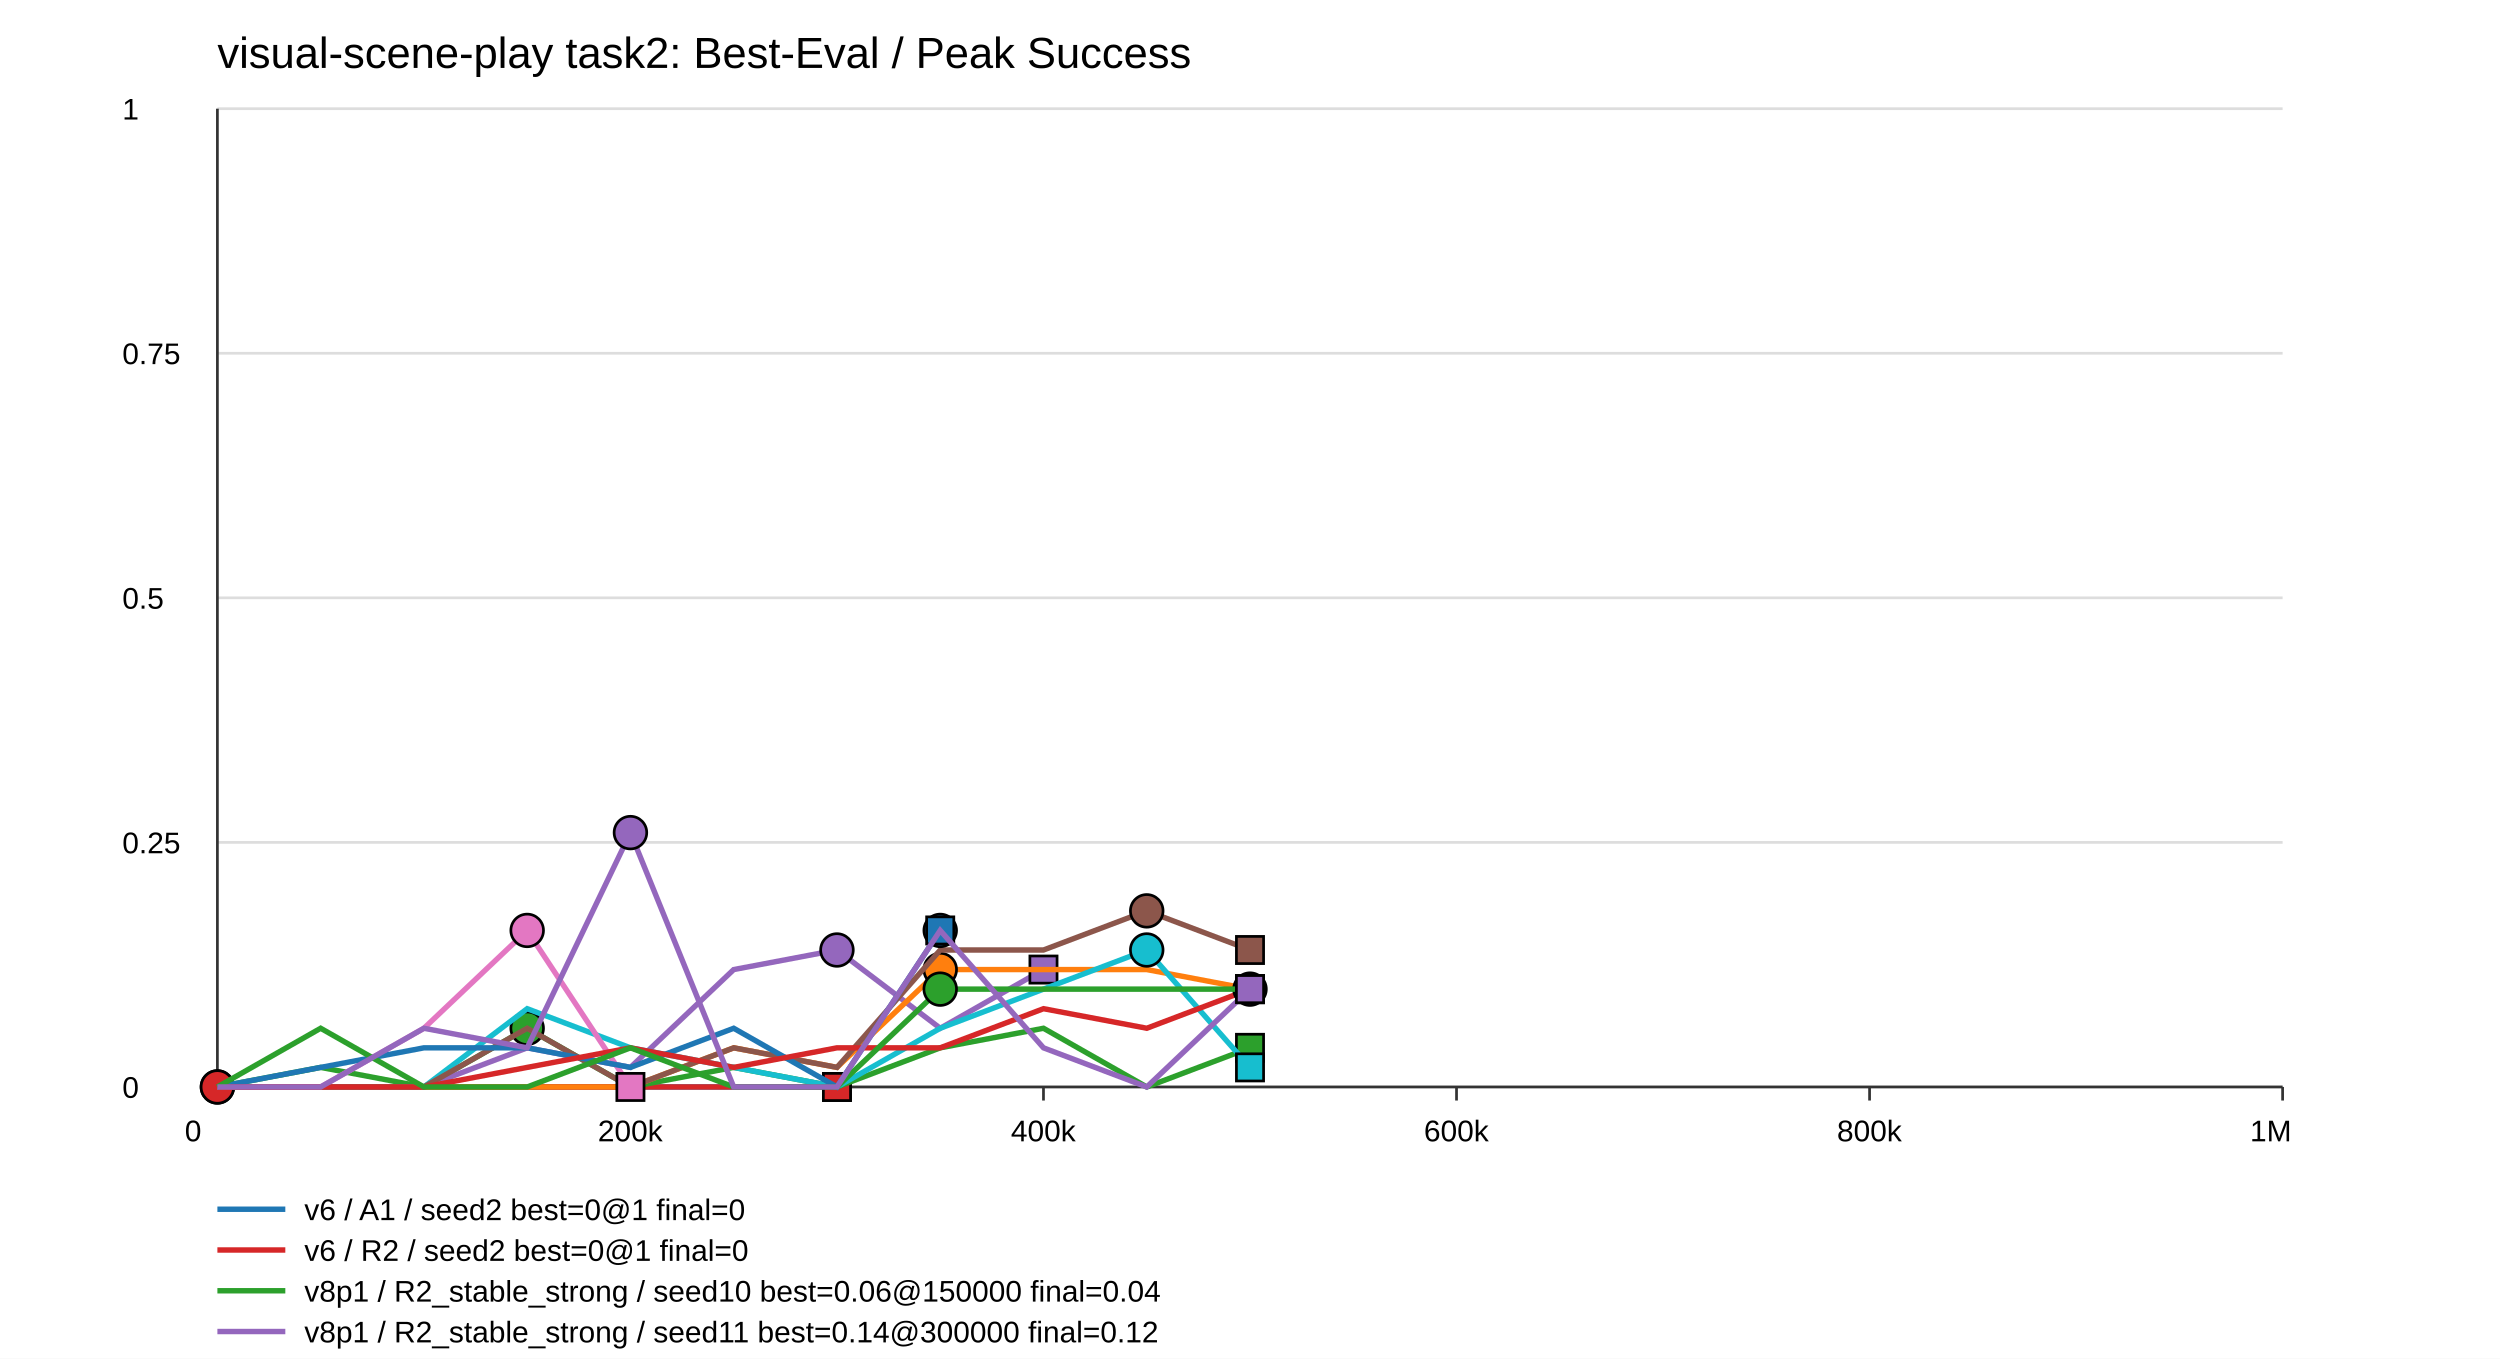
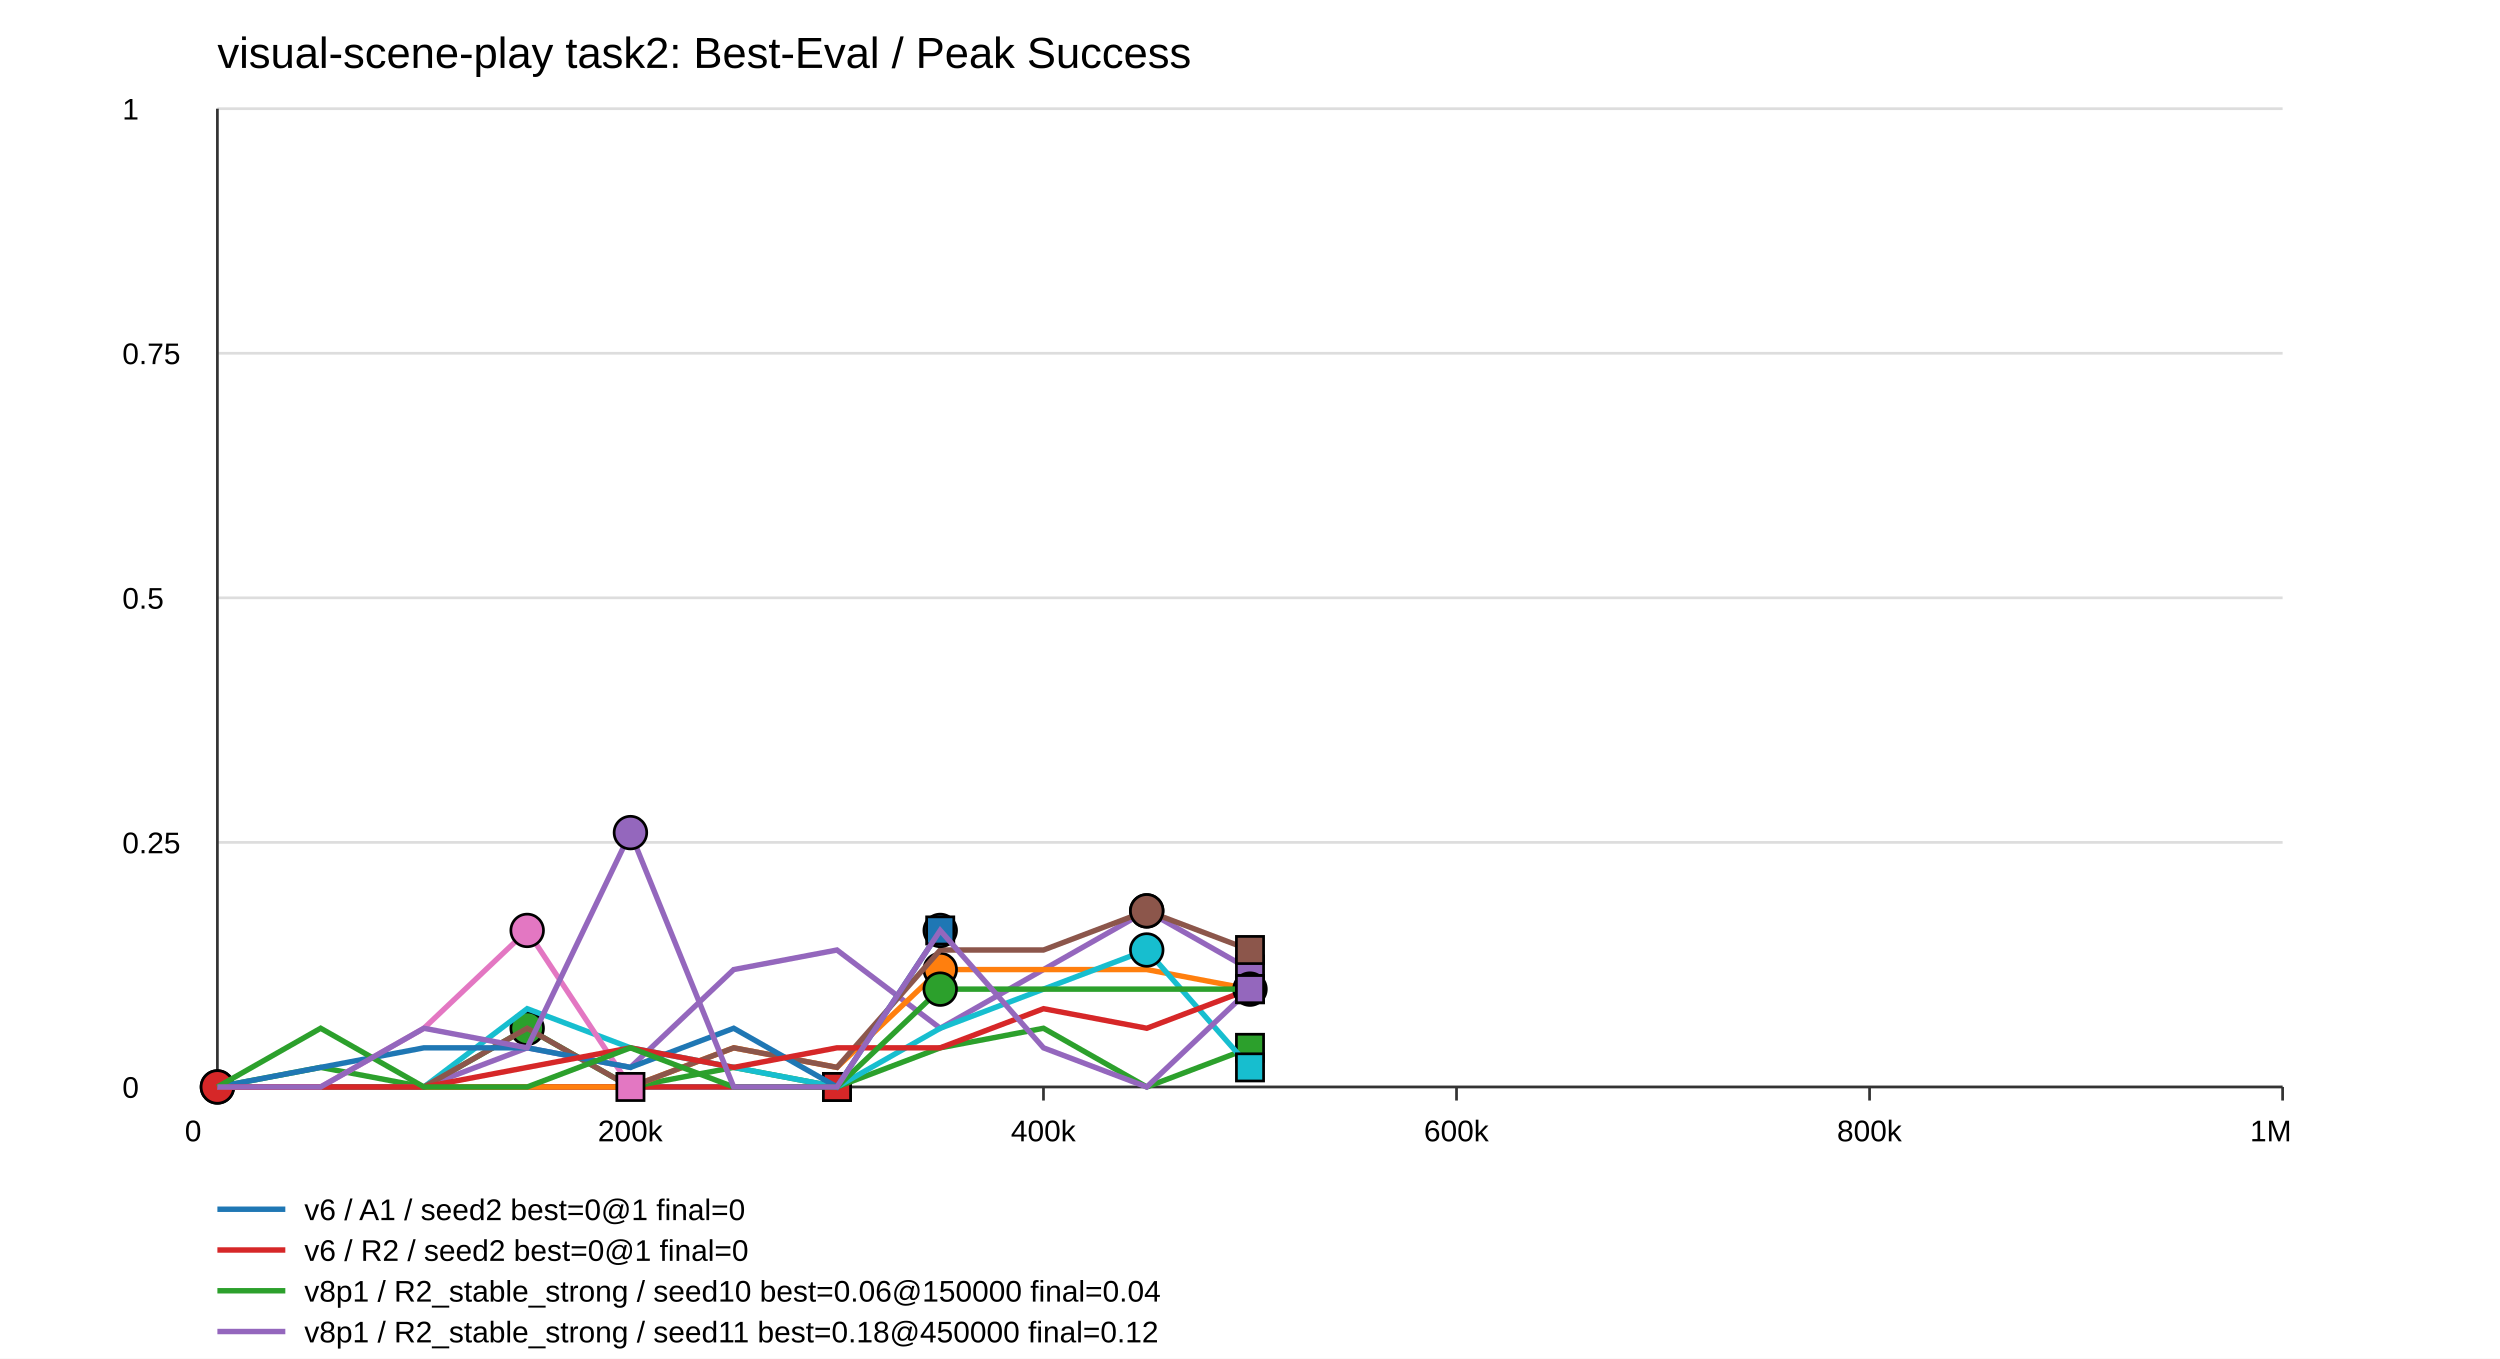
<svg xmlns="http://www.w3.org/2000/svg" width="920" height="500" viewBox="0 0 920 500">
  <rect width="100%" height="100%" fill="white" />
  <text x="80" y="25" font-family="Arial" font-size="16">visual-scene-play task2: Best-Eval / Peak Success</text>
  <line x1="80" y1="400.0" x2="840" y2="400.0" stroke="#ddd" />
  <text x="45" y="404.0" font-family="Arial" font-size="11">0</text>
  <line x1="80" y1="310.0" x2="840" y2="310.0" stroke="#ddd" />
  <text x="45" y="314.0" font-family="Arial" font-size="11">0.25</text>
  <line x1="80" y1="220.0" x2="840" y2="220.0" stroke="#ddd" />
  <text x="45" y="224.0" font-family="Arial" font-size="11">0.5</text>
  <line x1="80" y1="130.0" x2="840" y2="130.0" stroke="#ddd" />
  <text x="45" y="134.0" font-family="Arial" font-size="11">0.75</text>
  <line x1="80" y1="40.0" x2="840" y2="40.0" stroke="#ddd" />
  <text x="45" y="44.0" font-family="Arial" font-size="11">1</text>
  <line x1="80" y1="400" x2="840" y2="400" stroke="#333" />
  <line x1="80" y1="40" x2="80" y2="400" stroke="#333" />
  <line x1="80.0" y1="400" x2="80.0" y2="405" stroke="#333" />
  <text x="68.0" y="420" font-family="Arial" font-size="11">0</text>
  <line x1="232.0" y1="400" x2="232.0" y2="405" stroke="#333" />
  <text x="220.0" y="420" font-family="Arial" font-size="11">200k</text>
  <line x1="384.0" y1="400" x2="384.0" y2="405" stroke="#333" />
  <text x="372.0" y="420" font-family="Arial" font-size="11">400k</text>
  <line x1="536.0" y1="400" x2="536.0" y2="405" stroke="#333" />
  <text x="524.0" y="420" font-family="Arial" font-size="11">600k</text>
  <line x1="688.0" y1="400" x2="688.0" y2="405" stroke="#333" />
  <text x="676.0" y="420" font-family="Arial" font-size="11">800k</text>
  <line x1="840.0" y1="400" x2="840.0" y2="405" stroke="#333" />
  <text x="828.0" y="420" font-family="Arial" font-size="11">1M</text>
  <polyline points="80.0,400.0 118.0,400.0 156.0,400.0 194.0,400.0 232.0,400.0 270.0,400.0 308.0,400.0" fill="none" stroke="#1f77b4" stroke-width="2" />
  <circle cx="80.0" cy="400.0" r="6" fill="#1f77b4" stroke="black" />
  <rect x="303.0" y="395.0" width="10" height="10" fill="#1f77b4" stroke="black" />
  <line x1="80" y1="445" x2="105" y2="445" stroke="#1f77b4" stroke-width="2" />
  <text x="112" y="449" font-family="Arial" font-size="11">v6 / A1 / seed2 best=0@1 final=0</text>
  <polyline points="80.0,400.0 118.0,400.0 156.0,400.0 194.0,400.0 232.0,400.0 270.0,400.0 308.0,400.0" fill="none" stroke="#d62728" stroke-width="2" />
  <circle cx="80.0" cy="400.0" r="6" fill="#d62728" stroke="black" />
  <rect x="303.0" y="395.0" width="10" height="10" fill="#d62728" stroke="black" />
  <line x1="80" y1="460" x2="105" y2="460" stroke="#d62728" stroke-width="2" />
  <text x="112" y="464" font-family="Arial" font-size="11">v6 / R2 / seed2 best=0@1 final=0</text>
  <polyline points="80.0,400.0 118.0,392.8 156.0,400.0 194.0,378.4 232.0,400.0 270.0,392.8 308.0,400.0 346.0,385.6 384.0,378.4 422.0,400.0 460.0,385.6" fill="none" stroke="#2ca02c" stroke-width="2" />
  <circle cx="194.0" cy="378.4" r="6" fill="#2ca02c" stroke="black" />
  <rect x="455.0" y="380.6" width="10" height="10" fill="#2ca02c" stroke="black" />
  <line x1="80" y1="475" x2="105" y2="475" stroke="#2ca02c" stroke-width="2" />
  <text x="112" y="479" font-family="Arial" font-size="11">v8p1 / R2_stable_strong / seed10 best=0.06@150000 final=0.04</text>
-   <polyline points="80.0,400.0 118.0,400.0 156.0,400.0 194.0,385.6 232.0,392.8 270.0,356.8 308.0,349.6 346.0,378.4 384.0,356.8" fill="none" stroke="#9467bd" stroke-width="2" />
-   <circle cx="308.0" cy="349.6" r="6" fill="#9467bd" stroke="black" />
-   <rect x="379.0" y="351.8" width="10" height="10" fill="#9467bd" stroke="black" />
+   <polyline points="80.0,400.0 118.0,400.0 156.0,400.0 194.0,385.6 232.0,392.8 270.0,356.8 308.0,349.6 346.0,378.4 384.0,356.8 422.0,335.2 460.0,356.8" fill="none" stroke="#9467bd" stroke-width="2" />
+   <circle cx="422.0" cy="335.2" r="6" fill="#9467bd" stroke="black" />
+   <rect x="455.0" y="351.8" width="10" height="10" fill="#9467bd" stroke="black" />
  <line x1="80" y1="490" x2="105" y2="490" stroke="#9467bd" stroke-width="2" />
-   <text x="112" y="494" font-family="Arial" font-size="11">v8p1 / R2_stable_strong / seed11 best=0.14@300000 final=0.12</text>
+   <text x="112" y="494" font-family="Arial" font-size="11">v8p1 / R2_stable_strong / seed11 best=0.18@450000 final=0.12</text>
  <polyline points="80.0,400.0 118.0,400.0 156.0,400.0 194.0,400.0 232.0,400.0 270.0,385.6 308.0,392.8 346.0,356.8 384.0,356.8 422.0,356.8 460.0,364.0" fill="none" stroke="#ff7f0e" stroke-width="2" />
  <circle cx="346.0" cy="356.8" r="6" fill="#ff7f0e" stroke="black" />
  <rect x="455.0" y="359.0" width="10" height="10" fill="#ff7f0e" stroke="black" />
  <line x1="80" y1="505" x2="105" y2="505" stroke="#ff7f0e" stroke-width="2" />
  <text x="112" y="509" font-family="Arial" font-size="11">v8p1 / R2_stable_strong / seed2 best=0.12@350000 final=0.1</text>
  <polyline points="80.0,400.0 118.0,400.0 156.0,400.0 194.0,371.2 232.0,385.6 270.0,392.8 308.0,400.0 346.0,378.4 384.0,364.0 422.0,349.6 460.0,392.8" fill="none" stroke="#17becf" stroke-width="2" />
  <circle cx="422.0" cy="349.6" r="6" fill="#17becf" stroke="black" />
  <rect x="455.0" y="387.8" width="10" height="10" fill="#17becf" stroke="black" />
  <line x1="80" y1="520" x2="105" y2="520" stroke="#17becf" stroke-width="2" />
  <text x="112" y="524" font-family="Arial" font-size="11">v8p1 / R2_stable_strong / seed3 best=0.14@450000 final=0.02</text>
  <polyline points="80.0,400.0 118.0,400.0 156.0,400.0 194.0,378.4 232.0,400.0 270.0,385.6 308.0,392.8 346.0,349.6 384.0,349.6 422.0,335.2 460.0,349.6" fill="none" stroke="#8c564b" stroke-width="2" />
  <circle cx="422.0" cy="335.2" r="6" fill="#8c564b" stroke="black" />
  <rect x="455.0" y="344.6" width="10" height="10" fill="#8c564b" stroke="black" />
  <line x1="80" y1="535" x2="105" y2="535" stroke="#8c564b" stroke-width="2" />
  <text x="112" y="539" font-family="Arial" font-size="11">v8p1 / R2_stable_strong / seed4 best=0.18@450000 final=0.14</text>
  <polyline points="80.0,400.0 118.0,400.0 156.0,378.4 194.0,342.4 232.0,400.0" fill="none" stroke="#e377c2" stroke-width="2" />
  <circle cx="194.0" cy="342.4" r="6" fill="#e377c2" stroke="black" />
  <rect x="227.0" y="395.0" width="10" height="10" fill="#e377c2" stroke="black" />
  <line x1="80" y1="550" x2="105" y2="550" stroke="#e377c2" stroke-width="2" />
  <text x="112" y="554" font-family="Arial" font-size="11">v8p1 / R2_stable_strong / seed5 best=0.16@150000 final=0</text>
  <polyline points="80.0,400.0 118.0,392.8 156.0,385.6 194.0,385.6 232.0,392.8 270.0,378.4 308.0,400.0 346.0,342.4" fill="none" stroke="#1f77b4" stroke-width="2" />
  <circle cx="346.0" cy="342.4" r="6" fill="#1f77b4" stroke="black" />
  <rect x="341.0" y="337.4" width="10" height="10" fill="#1f77b4" stroke="black" />
  <line x1="80" y1="565" x2="105" y2="565" stroke="#1f77b4" stroke-width="2" />
  <text x="112" y="569" font-family="Arial" font-size="11">v8p1 / R2_stable_strong / seed6 best=0.16@350000 final=0.16</text>
  <polyline points="80.0,400.0 118.0,400.0 156.0,400.0 194.0,392.8 232.0,385.6 270.0,392.8 308.0,385.6 346.0,385.6 384.0,371.2 422.0,378.4 460.0,364.0" fill="none" stroke="#d62728" stroke-width="2" />
  <circle cx="460.0" cy="364.0" r="6" fill="#d62728" stroke="black" />
  <rect x="455.0" y="359.0" width="10" height="10" fill="#d62728" stroke="black" />
  <line x1="80" y1="580" x2="105" y2="580" stroke="#d62728" stroke-width="2" />
  <text x="112" y="584" font-family="Arial" font-size="11">v8p1 / R2_stable_strong / seed7 best=0.1@500000 final=0.1</text>
  <polyline points="80.0,400.0 118.0,378.4 156.0,400.0 194.0,400.0 232.0,385.6 270.0,400.0 308.0,400.0 346.0,364.0 384.0,364.0 422.0,364.0 460.0,364.0" fill="none" stroke="#2ca02c" stroke-width="2" />
  <circle cx="346.0" cy="364.0" r="6" fill="#2ca02c" stroke="black" />
  <rect x="455.0" y="359.0" width="10" height="10" fill="#2ca02c" stroke="black" />
  <line x1="80" y1="595" x2="105" y2="595" stroke="#2ca02c" stroke-width="2" />
  <text x="112" y="599" font-family="Arial" font-size="11">v8p1 / R2_stable_strong / seed8 best=0.1@350000 final=0.1</text>
  <polyline points="80.0,400.0 118.0,400.0 156.0,378.4 194.0,385.6 232.0,306.4 270.0,400.0 308.0,400.0 346.0,342.4 384.0,385.6 422.0,400.0 460.0,364.0" fill="none" stroke="#9467bd" stroke-width="2" />
  <circle cx="232.0" cy="306.4" r="6" fill="#9467bd" stroke="black" />
  <rect x="455.0" y="359.0" width="10" height="10" fill="#9467bd" stroke="black" />
  <line x1="80" y1="610" x2="105" y2="610" stroke="#9467bd" stroke-width="2" />
  <text x="112" y="614" font-family="Arial" font-size="11">v8p1 / R2_stable_strong / seed9 best=0.26@200000 final=0.1</text>
</svg>
